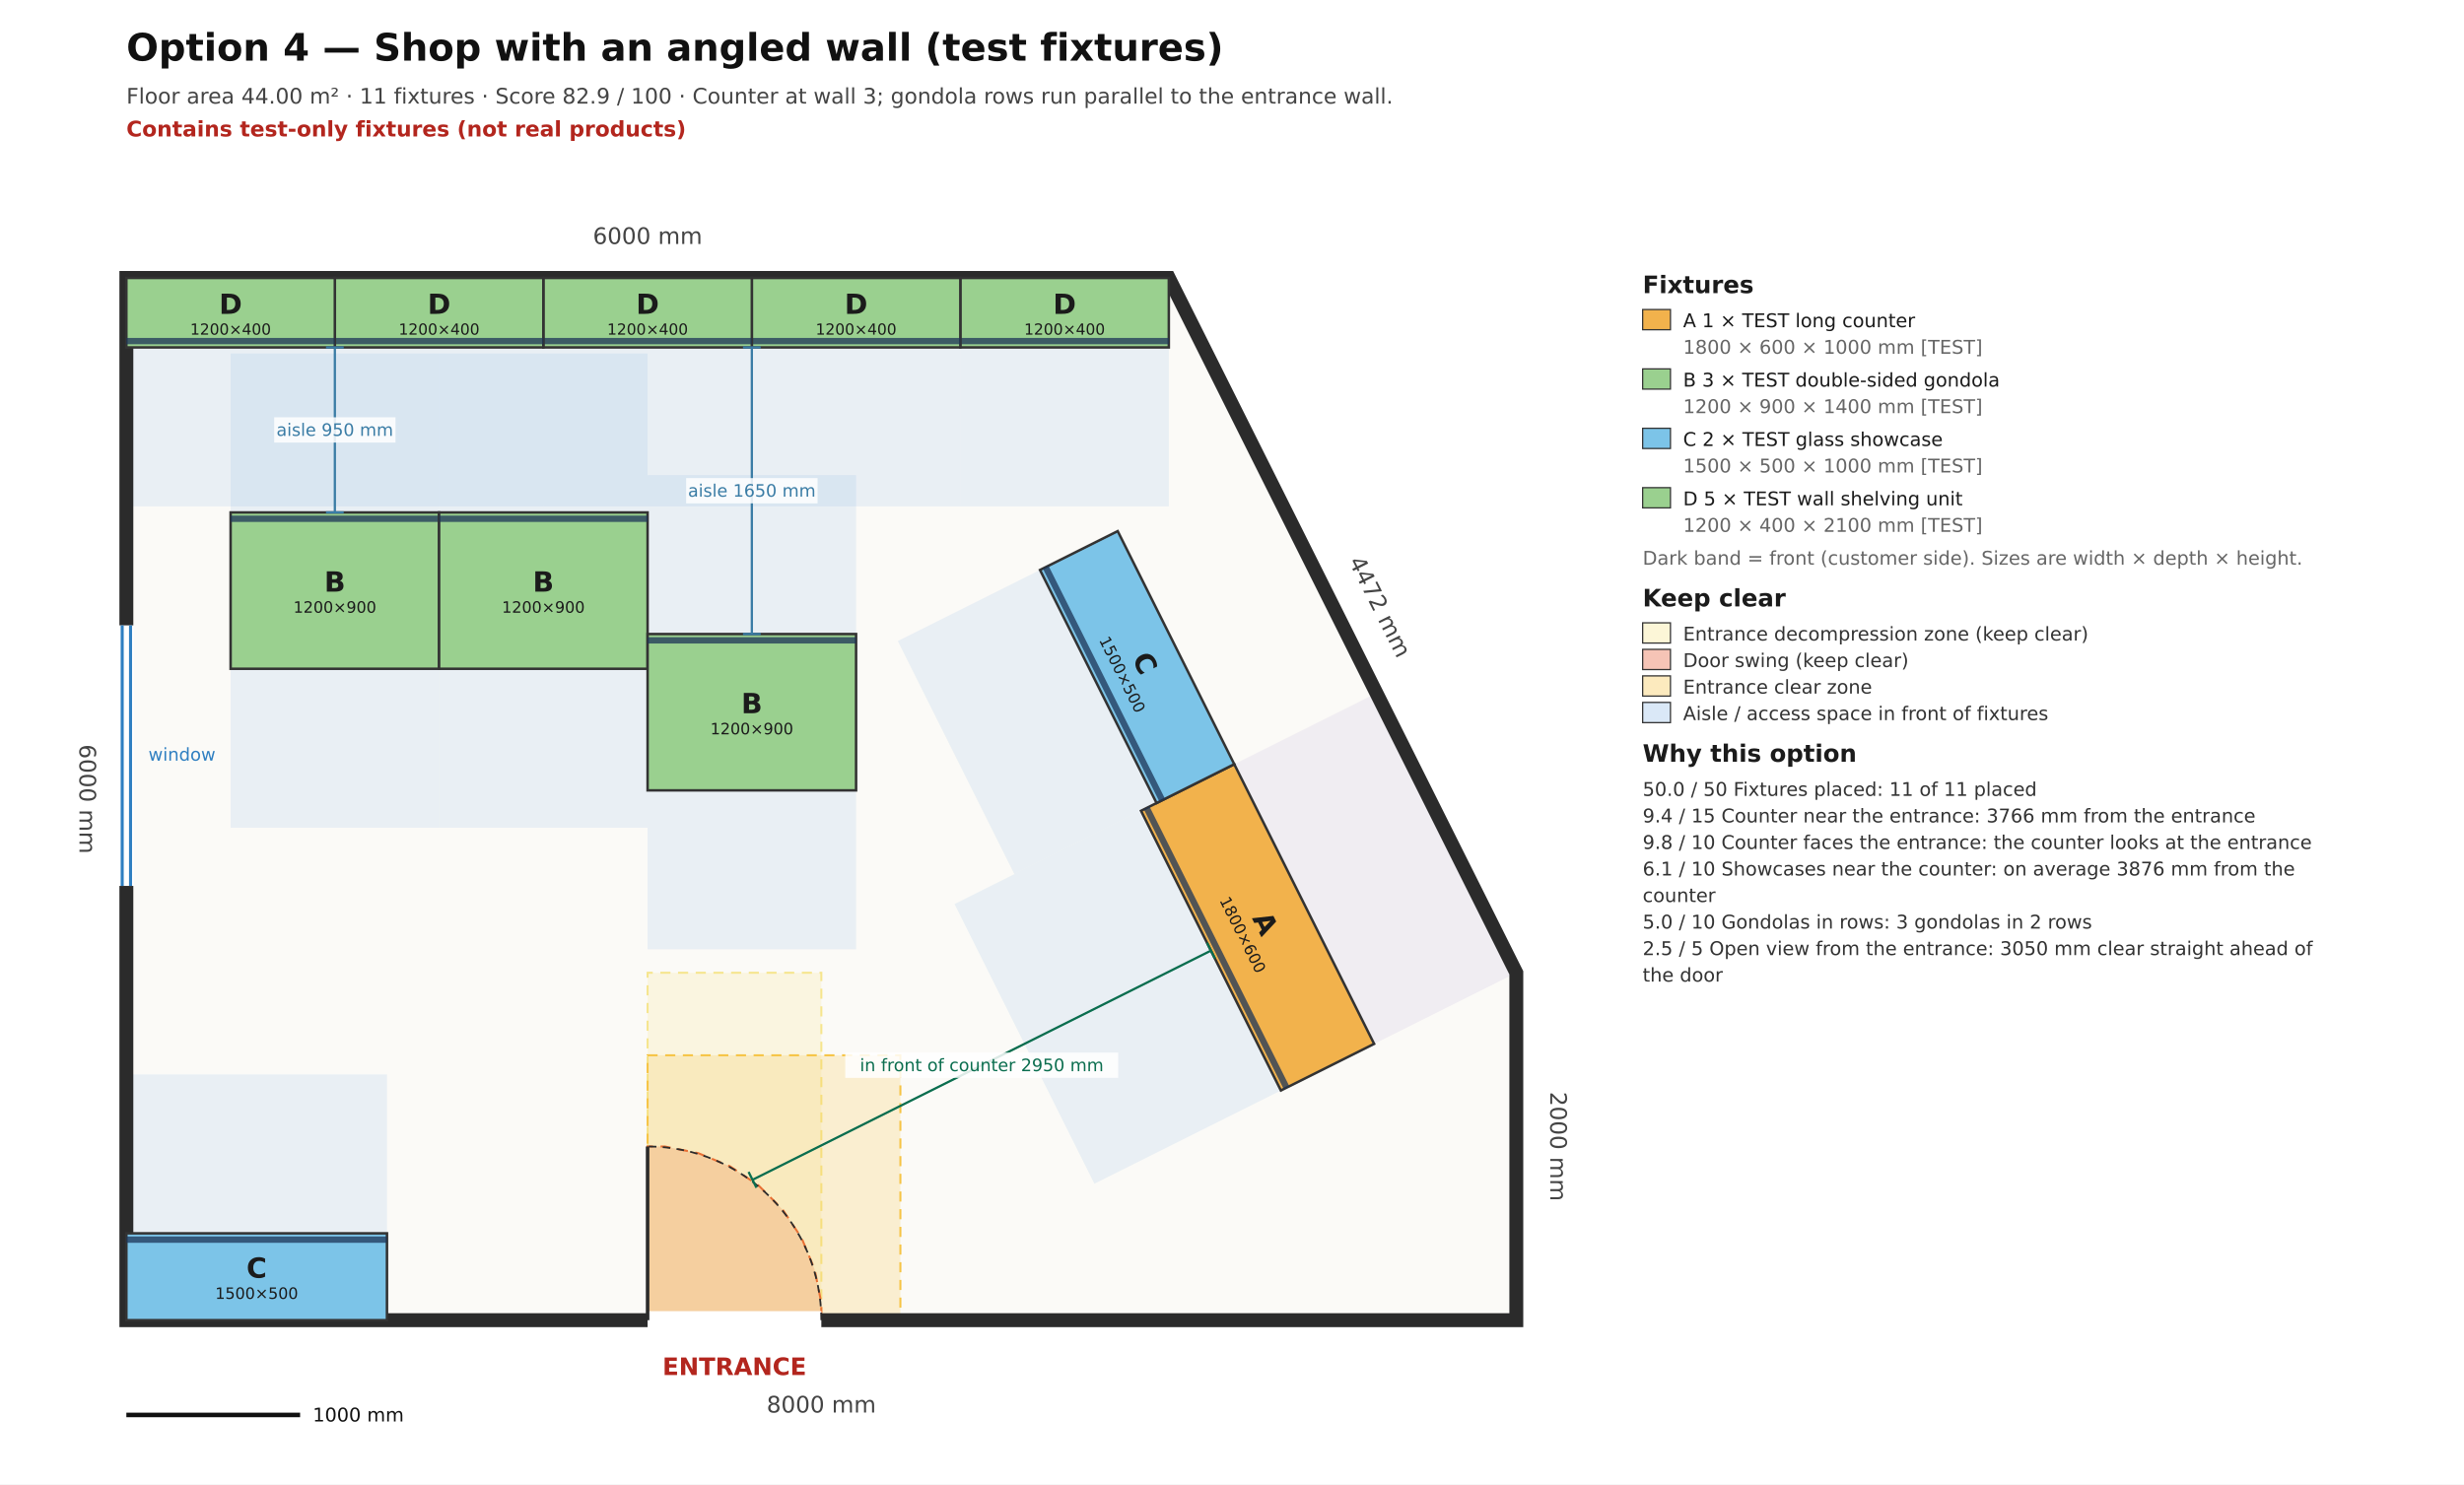
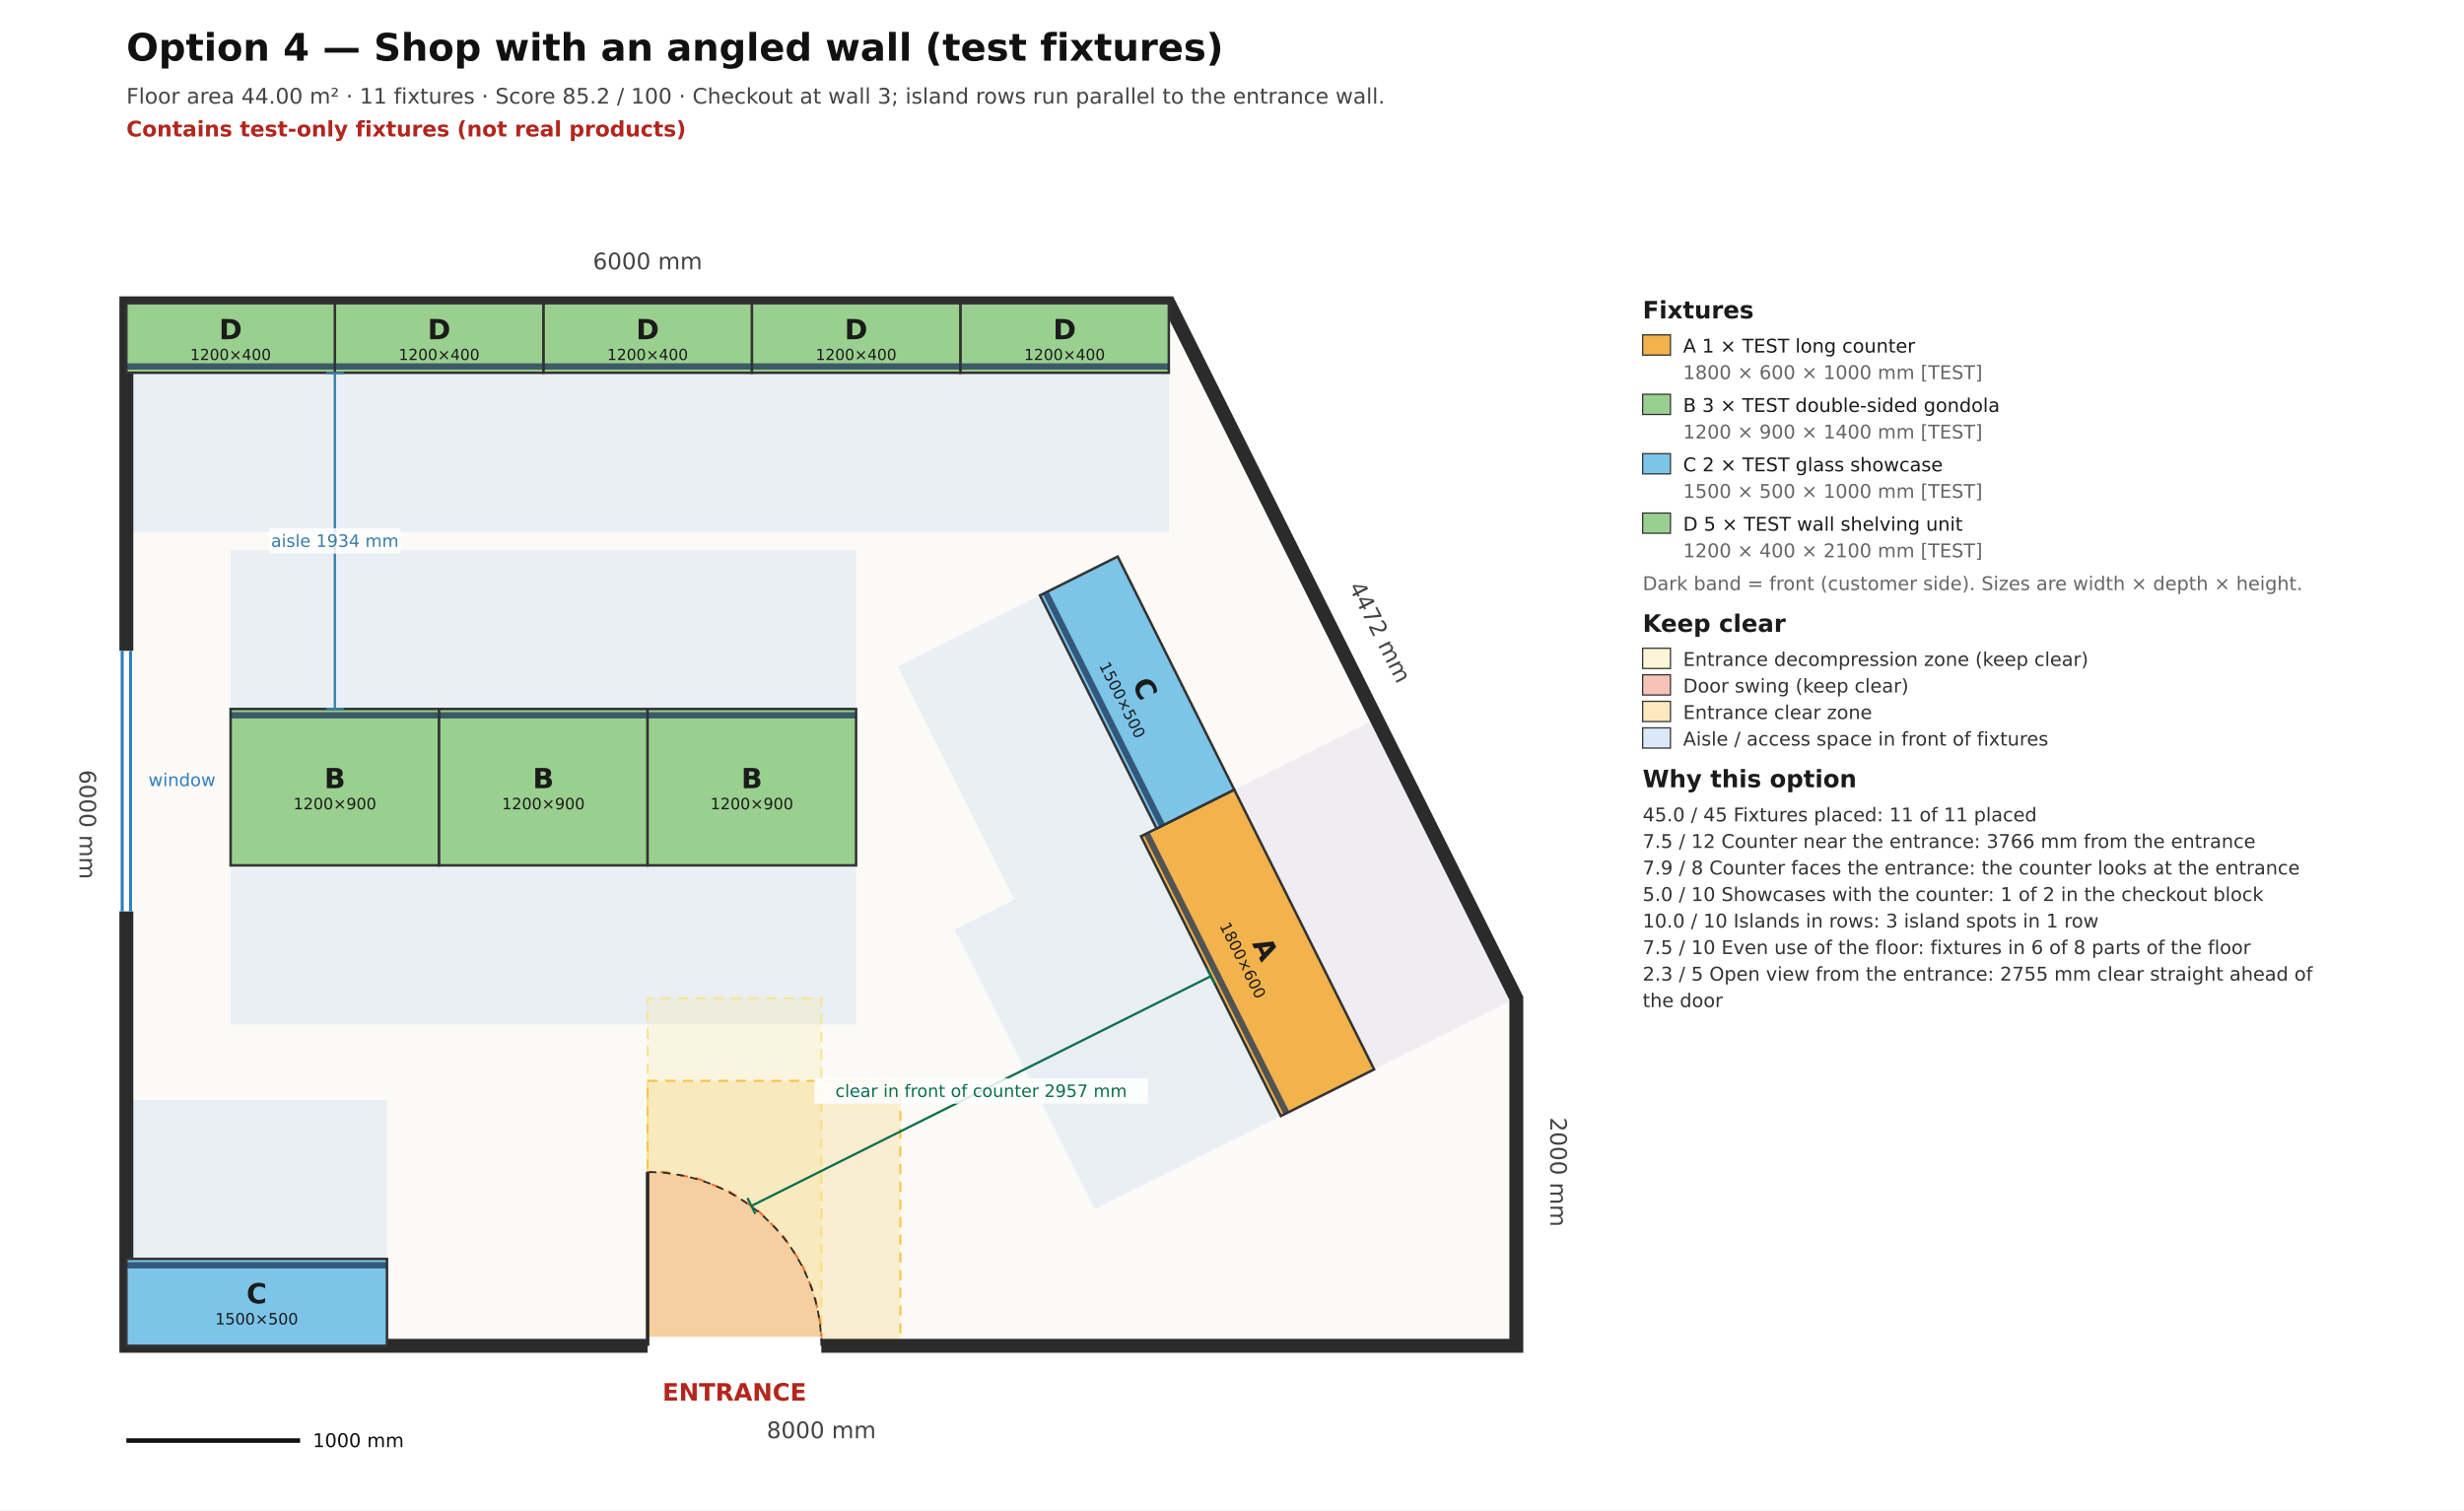
- <svg xmlns="http://www.w3.org/2000/svg" viewBox="0 0 14181.8 8545.5" width="14181.8mm" height="8545.5mm" font-family="DejaVu Sans, Arial, sans-serif">
-   <rect x="0" y="0" width="14181.8" height="8545.5" fill="#ffffff" />
+ <svg xmlns="http://www.w3.org/2000/svg" viewBox="0 0 14181.8 8690.9" width="14181.8mm" height="8690.9mm" font-family="DejaVu Sans, Arial, sans-serif">
+   <rect x="0" y="0" width="14181.8" height="8690.9" fill="#ffffff" />
  <text x="727.3" y="349.1" font-size="218.2" font-weight="bold" fill="#111111">Option 4 — Shop with an angled wall (test fixtures)</text>
-   <text x="727.3" y="596.4" font-size="123.6" fill="#444444">Floor area 44.00 m²  ·  11 fixtures  ·  Score 82.9 / 100  ·  Counter at wall 3; gondola rows run parallel to the entrance wall.</text>
+   <text x="727.3" y="596.4" font-size="123.6" fill="#444444">Floor area 44.00 m²  ·  11 fixtures  ·  Score 85.2 / 100  ·  Checkout at wall 3; island rows run parallel to the entrance wall.</text>
  <text x="727.3" y="785.5" font-size="123.6" font-weight="bold" fill="#b3261e">Contains test-only fixtures (not real products)</text>
-   <polygon data-role="room-outline" data-plan-points="0.000,0.000 8000.000,0.000 8000.000,2000.000 6000.000,6000.000 0.000,6000.000" points="727.273,7600.000 8727.273,7600.000 8727.273,5600.000 6727.273,1600.000 727.273,1600.000" fill="#fbfaf7" stroke="none" />
-   <polygon data-access-zone="f01" points="7372.2,6277.5 6567.2,4667.6 5493.9,5204.2 6298.9,6814.2" fill="#4a90d9" fill-opacity="0.10" stroke="none" />
-   <polygon data-access-zone="f01" points="8727.3,5600.0 7922.3,3990.0 7103.9,4399.2 7908.9,6009.2" fill="#8e7cc3" fill-opacity="0.10" stroke="none" />
-   <polygon data-access-zone="f02" points="6656.7,4622.8 5985.9,3281.2 5167.5,3690.4 5838.3,5032.0" fill="#4a90d9" fill-opacity="0.10" stroke="none" />
-   <polygon data-access-zone="f03" points="727.3,7100.0 2227.3,7100.0 2227.3,6185.0 727.3,6185.0" fill="#4a90d9" fill-opacity="0.10" stroke="none" />
-   <polygon data-access-zone="f04" points="6727.3,2000.0 5527.3,2000.0 5527.3,2915.0 6727.3,2915.0" fill="#4a90d9" fill-opacity="0.10" stroke="none" />
-   <polygon data-access-zone="f05" points="5527.3,2000.0 4327.3,2000.0 4327.3,2915.0 5527.3,2915.0" fill="#4a90d9" fill-opacity="0.10" stroke="none" />
-   <polygon data-access-zone="f06" points="4327.3,2000.0 3127.3,2000.0 3127.3,2915.0 4327.3,2915.0" fill="#4a90d9" fill-opacity="0.10" stroke="none" />
-   <polygon data-access-zone="f07" points="3127.3,2000.0 1927.3,2000.0 1927.3,2915.0 3127.3,2915.0" fill="#4a90d9" fill-opacity="0.10" stroke="none" />
-   <polygon data-access-zone="f08" points="1927.3,2000.0 727.3,2000.0 727.3,2915.0 1927.3,2915.0" fill="#4a90d9" fill-opacity="0.10" stroke="none" />
-   <polygon data-access-zone="f09" points="1327.3,2950.0 2527.3,2950.0 2527.3,2035.0 1327.3,2035.0" fill="#4a90d9" fill-opacity="0.10" stroke="none" />
-   <polygon data-access-zone="f09" points="1327.3,4765.0 2527.3,4765.0 2527.3,3850.0 1327.3,3850.0" fill="#4a90d9" fill-opacity="0.10" stroke="none" />
-   <polygon data-access-zone="f10" points="2527.3,2950.0 3727.3,2950.0 3727.3,2035.0 2527.3,2035.0" fill="#4a90d9" fill-opacity="0.10" stroke="none" />
-   <polygon data-access-zone="f10" points="2527.3,4765.0 3727.3,4765.0 3727.3,3850.0 2527.3,3850.0" fill="#4a90d9" fill-opacity="0.10" stroke="none" />
-   <polygon data-access-zone="f11" points="3727.3,3650.0 4927.3,3650.0 4927.3,2735.0 3727.3,2735.0" fill="#4a90d9" fill-opacity="0.10" stroke="none" />
-   <polygon data-access-zone="f11" points="3727.3,5465.0 4927.3,5465.0 4927.3,4550.0 3727.3,4550.0" fill="#4a90d9" fill-opacity="0.10" stroke="none" />
-   <polygon data-zone-id="entrance:decompression" points="3727.3,7600.0 4727.3,7600.0 4727.3,5600.0 3727.3,5600.0" fill="#f6e58d" fill-opacity="0.22" stroke="#f6e58d" stroke-width="11.6" stroke-dasharray="58.2 43.6" />
-   <polygon data-zone-id="entrance:door-swing" points="3727.3,7600.0 4727.3,7600.0 4727.3,7501.5 4688.8,7308.3 4613.5,7126.3 4504.0,6962.5 4364.7,6823.2 4201.0,6713.8 4019.0,6638.4 3825.8,6600.0 3727.3,6600.0" fill="#e4572e" fill-opacity="0.22" stroke="#e4572e" stroke-width="11.6" stroke-dasharray="58.2 43.6" />
-   <polygon data-zone-id="entrance:entrance-clear" points="3727.3,7600.0 5182.3,7600.0 5182.3,6075.0 3727.3,6075.0" fill="#f6c445" fill-opacity="0.22" stroke="#f6c445" stroke-width="11.6" stroke-dasharray="58.2 43.6" />
-   <polygon points="727.3,7600.0 8727.3,7600.0 8727.3,5600.0 6727.3,1600.0 727.3,1600.0" fill="none" stroke="#2b2b2b" stroke-width="80.0" stroke-linejoin="miter" />
-   <line data-door-id="entrance" x1="3727.3" y1="7600.0" x2="4727.3" y2="7600.0" stroke="#ffffff" stroke-width="104.0" />
-   <line x1="3727.3" y1="7600.0" x2="3727.3" y2="6600.0" stroke="#2b2b2b" stroke-width="20.4" />
-   <path d="M 4727.3 7600.0 A 1000.0 1000.0 0 0 0 3727.3 6600.0" fill="none" stroke="#2b2b2b" stroke-width="10.2" stroke-dasharray="43.6 36.4" />
-   <text x="4227.3" y="7876.4" font-size="138.2" font-weight="bold" fill="#b3261e" text-anchor="middle" dominant-baseline="middle">ENTRANCE</text>
-   <line x1="727.3" y1="3600.0" x2="727.3" y2="5100.0" stroke="#ffffff" stroke-width="88.0" />
-   <line data-window-id="window-1" x1="703.3" y1="3600.0" x2="703.3" y2="5100.0" stroke="#2f7fc1" stroke-width="17.5" />
-   <line data-window-id="window-1" x1="751.3" y1="3600.0" x2="751.3" y2="5100.0" stroke="#2f7fc1" stroke-width="17.5" />
-   <text x="1047.3" y="4350.0" font-size="101.8" fill="#2f7fc1" text-anchor="middle" dominant-baseline="middle">window</text>
-   <text data-wall-index="0" data-length-um="8000000" x="4727.3" y="8094.5" font-size="130.9" fill="#444444" text-anchor="middle" dominant-baseline="middle" transform="rotate(0.0 4727.3 8094.5)">8000 mm</text>
-   <text data-wall-index="1" data-length-um="2000000" x="8960.0" y="6600.0" font-size="130.9" fill="#444444" text-anchor="middle" dominant-baseline="middle" transform="rotate(90.0 8960.0 6600.0)">2000 mm</text>
-   <text data-wall-index="2" data-length-um="4472136" x="7935.4" y="3495.9" font-size="130.9" fill="#444444" text-anchor="middle" dominant-baseline="middle" transform="rotate(63.4 7935.4 3495.9)">4472 mm</text>
-   <text data-wall-index="3" data-length-um="6000000" x="3727.3" y="1367.3" font-size="130.9" fill="#444444" text-anchor="middle" dominant-baseline="middle" transform="rotate(0.0 3727.3 1367.3)">6000 mm</text>
-   <text data-wall-index="4" data-length-um="6000000" x="494.5" y="4600.0" font-size="130.9" fill="#444444" text-anchor="middle" dominant-baseline="middle" transform="rotate(90.0 494.5 4600.0)">6000 mm</text>
-   <polygon data-placement-id="f01" data-product-id="test-counter-long" data-width-um="1800000" data-depth-um="600000" data-plan-points="7181.599,1590.800 6376.615,3200.769 5839.959,2932.440 6644.943,1322.471" points="7908.872,6009.200 7103.888,4399.231 6567.232,4667.560 7372.216,6277.529" fill="#f2b24c" stroke="#333333" stroke-width="14.5" />
-   <line x1="7404.7" y1="6261.3" x2="6599.8" y2="4651.3" stroke="#1d3557" stroke-width="36.4" stroke-opacity="0.75" />
-   <text x="7238.1" y="5288.8" font-size="160.0" font-weight="bold" fill="#1b1b1b" text-anchor="middle" dominant-baseline="central" transform="rotate(63.4 7238.1 5338.4)">A</text>
-   <text x="7238.1" y="5434.4" font-size="90.2" fill="#1b1b1b" text-anchor="middle" dominant-baseline="central" transform="rotate(63.4 7238.1 5338.4)">1800×600</text>
-   <polygon data-placement-id="f02" data-product-id="test-showcase" data-width-um="1500000" data-depth-um="500000" data-plan-points="6376.615,3200.768 5705.795,4542.409 5258.581,4318.802 5929.401,2977.161" points="7103.888,4399.232 6433.068,3057.591 5985.854,3281.198 6656.674,4622.839" fill="#7cc4e8" stroke="#333333" stroke-width="14.5" />
-   <line x1="6689.2" y1="4606.6" x2="6018.4" y2="3264.9" stroke="#1d3557" stroke-width="36.4" stroke-opacity="0.75" />
-   <text x="6544.9" y="3790.6" font-size="160.0" font-weight="bold" fill="#1b1b1b" text-anchor="middle" dominant-baseline="central" transform="rotate(63.4 6544.9 3840.2)">C</text>
-   <text x="6544.9" y="3936.2" font-size="90.2" fill="#1b1b1b" text-anchor="middle" dominant-baseline="central" transform="rotate(63.4 6544.9 3840.2)">1500×500</text>
-   <polygon data-placement-id="f03" data-product-id="test-showcase" data-width-um="1500000" data-depth-um="500000" data-plan-points="0.000,0.000 1500.000,0.000 1500.000,500.000 0.000,500.000" points="727.273,7600.000 2227.273,7600.000 2227.273,7100.000 727.273,7100.000" fill="#7cc4e8" stroke="#333333" stroke-width="14.5" />
-   <line x1="727.3" y1="7136.4" x2="2227.3" y2="7136.4" stroke="#1d3557" stroke-width="36.4" stroke-opacity="0.75" />
-   <text x="1477.3" y="7300.4" font-size="160.0" font-weight="bold" fill="#1b1b1b" text-anchor="middle" dominant-baseline="central" transform="rotate(0.0 1477.3 7350.0)">C</text>
-   <text x="1477.3" y="7446.0" font-size="90.2" fill="#1b1b1b" text-anchor="middle" dominant-baseline="central" transform="rotate(0.0 1477.3 7350.0)">1500×500</text>
-   <polygon data-placement-id="f04" data-product-id="test-wall-shelf" data-width-um="1200000" data-depth-um="400000" data-plan-points="6000.000,6000.000 4800.000,6000.000 4800.000,5600.000 6000.000,5600.000" points="6727.273,1600.000 5527.273,1600.000 5527.273,2000.000 6727.273,2000.000" fill="#9ad08f" stroke="#333333" stroke-width="14.5" />
-   <line x1="6727.3" y1="1963.6" x2="5527.3" y2="1963.6" stroke="#1d3557" stroke-width="36.4" stroke-opacity="0.75" />
-   <text x="6127.3" y="1751.6" font-size="160.0" font-weight="bold" fill="#1b1b1b" text-anchor="middle" dominant-baseline="central" transform="rotate(0.0 6127.3 1800.0)">D</text>
-   <text x="6127.3" y="1896.0" font-size="88.0" fill="#1b1b1b" text-anchor="middle" dominant-baseline="central" transform="rotate(0.0 6127.3 1800.0)">1200×400</text>
-   <polygon data-placement-id="f05" data-product-id="test-wall-shelf" data-width-um="1200000" data-depth-um="400000" data-plan-points="4800.000,6000.000 3600.000,6000.000 3600.000,5600.000 4800.000,5600.000" points="5527.273,1600.000 4327.273,1600.000 4327.273,2000.000 5527.273,2000.000" fill="#9ad08f" stroke="#333333" stroke-width="14.5" />
-   <line x1="5527.3" y1="1963.6" x2="4327.3" y2="1963.6" stroke="#1d3557" stroke-width="36.4" stroke-opacity="0.75" />
-   <text x="4927.3" y="1751.6" font-size="160.0" font-weight="bold" fill="#1b1b1b" text-anchor="middle" dominant-baseline="central" transform="rotate(0.0 4927.3 1800.0)">D</text>
-   <text x="4927.3" y="1896.0" font-size="88.0" fill="#1b1b1b" text-anchor="middle" dominant-baseline="central" transform="rotate(0.0 4927.3 1800.0)">1200×400</text>
-   <polygon data-placement-id="f06" data-product-id="test-wall-shelf" data-width-um="1200000" data-depth-um="400000" data-plan-points="3600.000,6000.000 2400.000,6000.000 2400.000,5600.000 3600.000,5600.000" points="4327.273,1600.000 3127.273,1600.000 3127.273,2000.000 4327.273,2000.000" fill="#9ad08f" stroke="#333333" stroke-width="14.5" />
-   <line x1="4327.3" y1="1963.6" x2="3127.3" y2="1963.6" stroke="#1d3557" stroke-width="36.4" stroke-opacity="0.75" />
-   <text x="3727.3" y="1751.6" font-size="160.0" font-weight="bold" fill="#1b1b1b" text-anchor="middle" dominant-baseline="central" transform="rotate(0.0 3727.3 1800.0)">D</text>
-   <text x="3727.3" y="1896.0" font-size="88.0" fill="#1b1b1b" text-anchor="middle" dominant-baseline="central" transform="rotate(0.0 3727.3 1800.0)">1200×400</text>
-   <polygon data-placement-id="f07" data-product-id="test-wall-shelf" data-width-um="1200000" data-depth-um="400000" data-plan-points="2400.000,6000.000 1200.000,6000.000 1200.000,5600.000 2400.000,5600.000" points="3127.273,1600.000 1927.273,1600.000 1927.273,2000.000 3127.273,2000.000" fill="#9ad08f" stroke="#333333" stroke-width="14.5" />
-   <line x1="3127.3" y1="1963.6" x2="1927.3" y2="1963.6" stroke="#1d3557" stroke-width="36.4" stroke-opacity="0.75" />
-   <text x="2527.3" y="1751.6" font-size="160.0" font-weight="bold" fill="#1b1b1b" text-anchor="middle" dominant-baseline="central" transform="rotate(0.0 2527.3 1800.0)">D</text>
-   <text x="2527.3" y="1896.0" font-size="88.0" fill="#1b1b1b" text-anchor="middle" dominant-baseline="central" transform="rotate(0.0 2527.3 1800.0)">1200×400</text>
-   <polygon data-placement-id="f08" data-product-id="test-wall-shelf" data-width-um="1200000" data-depth-um="400000" data-plan-points="1200.000,6000.000 0.000,6000.000 0.000,5600.000 1200.000,5600.000" points="1927.273,1600.000 727.273,1600.000 727.273,2000.000 1927.273,2000.000" fill="#9ad08f" stroke="#333333" stroke-width="14.5" />
-   <line x1="1927.3" y1="1963.6" x2="727.3" y2="1963.6" stroke="#1d3557" stroke-width="36.4" stroke-opacity="0.75" />
-   <text x="1327.3" y="1751.6" font-size="160.0" font-weight="bold" fill="#1b1b1b" text-anchor="middle" dominant-baseline="central" transform="rotate(0.0 1327.3 1800.0)">D</text>
-   <text x="1327.3" y="1896.0" font-size="88.0" fill="#1b1b1b" text-anchor="middle" dominant-baseline="central" transform="rotate(0.0 1327.3 1800.0)">1200×400</text>
-   <polygon data-placement-id="f09" data-product-id="test-gondola-double" data-width-um="1200000" data-depth-um="900000" data-plan-points="600.000,3750.000 1800.000,3750.000 1800.000,4650.000 600.000,4650.000" points="1327.273,3850.000 2527.273,3850.000 2527.273,2950.000 1327.273,2950.000" fill="#9ad08f" stroke="#333333" stroke-width="14.5" />
-   <line x1="1327.3" y1="2986.4" x2="2527.3" y2="2986.4" stroke="#1d3557" stroke-width="36.4" stroke-opacity="0.75" />
-   <text x="1927.3" y="3350.4" font-size="160.0" font-weight="bold" fill="#1b1b1b" text-anchor="middle" dominant-baseline="central" transform="rotate(0.0 1927.3 3400.0)">B</text>
-   <text x="1927.3" y="3496.0" font-size="90.2" fill="#1b1b1b" text-anchor="middle" dominant-baseline="central" transform="rotate(0.0 1927.3 3400.0)">1200×900</text>
-   <polygon data-placement-id="f10" data-product-id="test-gondola-double" data-width-um="1200000" data-depth-um="900000" data-plan-points="1800.000,3750.000 3000.000,3750.000 3000.000,4650.000 1800.000,4650.000" points="2527.273,3850.000 3727.273,3850.000 3727.273,2950.000 2527.273,2950.000" fill="#9ad08f" stroke="#333333" stroke-width="14.5" />
-   <line x1="2527.3" y1="2986.4" x2="3727.3" y2="2986.4" stroke="#1d3557" stroke-width="36.4" stroke-opacity="0.75" />
-   <text x="3127.3" y="3350.4" font-size="160.0" font-weight="bold" fill="#1b1b1b" text-anchor="middle" dominant-baseline="central" transform="rotate(0.0 3127.3 3400.0)">B</text>
-   <text x="3127.3" y="3496.0" font-size="90.2" fill="#1b1b1b" text-anchor="middle" dominant-baseline="central" transform="rotate(0.0 3127.3 3400.0)">1200×900</text>
-   <polygon data-placement-id="f11" data-product-id="test-gondola-double" data-width-um="1200000" data-depth-um="900000" data-plan-points="3000.000,3050.000 4200.000,3050.000 4200.000,3950.000 3000.000,3950.000" points="3727.273,4550.000 4927.273,4550.000 4927.273,3650.000 3727.273,3650.000" fill="#9ad08f" stroke="#333333" stroke-width="14.5" />
-   <line x1="3727.3" y1="3686.4" x2="4927.3" y2="3686.4" stroke="#1d3557" stroke-width="36.4" stroke-opacity="0.75" />
-   <text x="4327.3" y="4050.4" font-size="160.0" font-weight="bold" fill="#1b1b1b" text-anchor="middle" dominant-baseline="central" transform="rotate(0.0 4327.3 4100.0)">B</text>
-   <text x="4327.3" y="4196.0" font-size="90.2" fill="#1b1b1b" text-anchor="middle" dominant-baseline="central" transform="rotate(0.0 4327.3 4100.0)">1200×900</text>
-   <line data-aisle="main" data-width-um="2950000" x1="6969.7" y1="5472.5" x2="4331.2" y2="6791.8" stroke="#0b6e4f" stroke-width="13.1" />
-   <line x1="6992.5" y1="5518.1" x2="6947.0" y2="5427.0" stroke="#0b6e4f" stroke-width="13.1" />
-   <line x1="4353.9" y1="6837.4" x2="4308.4" y2="6746.3" stroke="#0b6e4f" stroke-width="13.1" />
-   <rect x="4865.0" y="6059.5" width="1570.9" height="145.5" fill="#ffffff" fill-opacity="0.85" />
-   <text x="5650.4" y="6132.2" font-size="98.9" fill="#0b6e4f" text-anchor="middle" dominant-baseline="central">in front of counter 2950 mm</text>
-   <line data-aisle="secondary" data-width-um="950000" x1="1927.3" y1="2950.0" x2="1927.3" y2="2000.0" stroke="#3a7ca5" stroke-width="13.1" />
-   <line x1="1876.4" y1="2950.0" x2="1978.2" y2="2950.0" stroke="#3a7ca5" stroke-width="13.1" />
-   <line x1="1876.4" y1="2000.0" x2="1978.2" y2="2000.0" stroke="#3a7ca5" stroke-width="13.1" />
-   <rect x="1578.2" y="2402.3" width="698.2" height="145.5" fill="#ffffff" fill-opacity="0.85" />
-   <text x="1927.3" y="2475.0" font-size="98.9" fill="#3a7ca5" text-anchor="middle" dominant-baseline="central">aisle 950 mm</text>
-   <line data-aisle="secondary" data-width-um="1650000" x1="4327.3" y1="3650.0" x2="4327.3" y2="2000.0" stroke="#3a7ca5" stroke-width="13.1" />
-   <line x1="4276.4" y1="3650.0" x2="4378.2" y2="3650.0" stroke="#3a7ca5" stroke-width="13.1" />
-   <line x1="4276.4" y1="2000.0" x2="4378.2" y2="2000.0" stroke="#3a7ca5" stroke-width="13.1" />
-   <rect x="3949.1" y="2752.3" width="756.4" height="145.5" fill="#ffffff" fill-opacity="0.85" />
-   <text x="4327.3" y="2825.0" font-size="98.9" fill="#3a7ca5" text-anchor="middle" dominant-baseline="central">aisle 1650 mm</text>
-   <line x1="727.3" y1="8145.5" x2="1727.3" y2="8145.5" stroke="#111111" stroke-width="26.2" />
-   <text x="1800.0" y="8145.5" font-size="109.1" fill="#111111" dominant-baseline="central">1000 mm</text>
-   <text x="9454.5" y="1687.3" font-size="138.2" font-weight="bold" fill="#1b1b1b">Fixtures</text>
-   <rect x="9454.5" y="1781.8" width="160.0" height="116.4" fill="#f2b24c" fill-opacity="1" stroke="#333333" stroke-width="7.3" />
-   <text x="9687.3" y="1883.6" font-size="109.1" fill="#1b1b1b">A 1 × TEST long counter</text>
-   <text x="9687.3" y="2036.4" font-size="109.1" fill="#666666">1800 × 600 × 1000 mm [TEST]</text>
-   <rect x="9454.5" y="2123.6" width="160.0" height="116.4" fill="#9ad08f" fill-opacity="1" stroke="#333333" stroke-width="7.3" />
-   <text x="9687.3" y="2225.5" font-size="109.1" fill="#1b1b1b">B 3 × TEST double-sided gondola</text>
-   <text x="9687.3" y="2378.2" font-size="109.1" fill="#666666">1200 × 900 × 1400 mm [TEST]</text>
-   <rect x="9454.5" y="2465.5" width="160.0" height="116.4" fill="#7cc4e8" fill-opacity="1" stroke="#333333" stroke-width="7.3" />
-   <text x="9687.3" y="2567.3" font-size="109.1" fill="#1b1b1b">C 2 × TEST glass showcase</text>
-   <text x="9687.3" y="2720.0" font-size="109.1" fill="#666666">1500 × 500 × 1000 mm [TEST]</text>
-   <rect x="9454.5" y="2807.3" width="160.0" height="116.4" fill="#9ad08f" fill-opacity="1" stroke="#333333" stroke-width="7.3" />
-   <text x="9687.3" y="2909.1" font-size="109.1" fill="#1b1b1b">D 5 × TEST wall shelving unit</text>
-   <text x="9687.3" y="3061.8" font-size="109.1" fill="#666666">1200 × 400 × 2100 mm [TEST]</text>
-   <text x="9454.5" y="3250.9" font-size="109.1" fill="#666666">Dark band = front (customer side). Sizes are width × depth × height.</text>
-   <text x="9454.5" y="3490.9" font-size="138.2" font-weight="bold" fill="#1b1b1b">Keep clear</text>
-   <rect x="9454.5" y="3585.5" width="160.0" height="116.4" fill="#f6e58d" fill-opacity="0.35" stroke="#333333" stroke-width="7.3" />
-   <text x="9687.3" y="3687.3" font-size="109.1" fill="#333333">Entrance decompression zone (keep clear)</text>
-   <rect x="9454.5" y="3738.2" width="160.0" height="116.4" fill="#e4572e" fill-opacity="0.35" stroke="#333333" stroke-width="7.3" />
-   <text x="9687.3" y="3840.0" font-size="109.1" fill="#333333">Door swing (keep clear)</text>
-   <rect x="9454.5" y="3890.9" width="160.0" height="116.4" fill="#f6c445" fill-opacity="0.35" stroke="#333333" stroke-width="7.3" />
-   <text x="9687.3" y="3992.7" font-size="109.1" fill="#333333">Entrance clear zone</text>
-   <rect x="9454.5" y="4043.6" width="160.0" height="116.4" fill="#4a90d9" fill-opacity="0.2" stroke="#333333" stroke-width="7.3" />
-   <text x="9687.3" y="4145.5" font-size="109.1" fill="#333333">Aisle / access space in front of fixtures</text>
-   <text x="9454.5" y="4385.5" font-size="138.2" font-weight="bold" fill="#1b1b1b">Why this option</text>
-   <text x="9454.5" y="4581.8" font-size="109.1" fill="#333333">50.0 / 50 Fixtures placed: 11 of 11 placed</text>
-   <text x="9454.5" y="4734.5" font-size="109.1" fill="#333333">9.4 / 15 Counter near the entrance: 3766 mm from the entrance</text>
-   <text x="9454.5" y="4887.3" font-size="109.1" fill="#333333">9.8 / 10 Counter faces the entrance: the counter looks at the entrance</text>
-   <text x="9454.5" y="5040.0" font-size="109.1" fill="#333333">6.1 / 10 Showcases near the counter: on average 3876 mm from the</text>
-   <text x="9454.5" y="5192.7" font-size="109.1" fill="#333333">counter</text>
-   <text x="9454.5" y="5345.5" font-size="109.1" fill="#333333">5.0 / 10 Gondolas in rows: 3 gondolas in 2 rows</text>
-   <text x="9454.5" y="5498.2" font-size="109.1" fill="#333333">2.5 / 5 Open view from the entrance: 3050 mm clear straight ahead of</text>
-   <text x="9454.5" y="5650.9" font-size="109.1" fill="#333333">the door</text>
+   <polygon data-role="room-outline" data-plan-points="0.000,0.000 8000.000,0.000 8000.000,2000.000 6000.000,6000.000 0.000,6000.000" points="727.273,7745.455 8727.273,7745.455 8727.273,5745.455 6727.273,1745.455 727.273,1745.455" fill="#fbfaf7" stroke="none" />
+   <polygon data-access-zone="f01" points="7372.2,6423.0 6567.2,4813.0 5493.9,5349.7 6298.9,6959.6" fill="#4a90d9" fill-opacity="0.10" stroke="none" />
+   <polygon data-access-zone="f01" points="8727.3,5745.5 7922.3,4135.5 7103.9,4544.7 7908.9,6154.7" fill="#8e7cc3" fill-opacity="0.10" stroke="none" />
+   <polygon data-access-zone="f02" points="6656.7,4768.3 5985.9,3426.7 5167.5,3835.9 5838.3,5177.5" fill="#4a90d9" fill-opacity="0.10" stroke="none" />
+   <polygon data-access-zone="f03" points="727.3,7245.5 2227.3,7245.5 2227.3,6330.5 727.3,6330.5" fill="#4a90d9" fill-opacity="0.10" stroke="none" />
+   <polygon data-access-zone="f04" points="6727.3,2145.5 5527.3,2145.5 5527.3,3060.5 6727.3,3060.5" fill="#4a90d9" fill-opacity="0.10" stroke="none" />
+   <polygon data-access-zone="f05" points="5527.3,2145.5 4327.3,2145.5 4327.3,3060.5 5527.3,3060.5" fill="#4a90d9" fill-opacity="0.10" stroke="none" />
+   <polygon data-access-zone="f06" points="4327.3,2145.5 3127.3,2145.5 3127.3,3060.5 4327.3,3060.5" fill="#4a90d9" fill-opacity="0.10" stroke="none" />
+   <polygon data-access-zone="f07" points="3127.3,2145.5 1927.3,2145.5 1927.3,3060.5 3127.3,3060.5" fill="#4a90d9" fill-opacity="0.10" stroke="none" />
+   <polygon data-access-zone="f08" points="1927.3,2145.5 727.3,2145.5 727.3,3060.5 1927.3,3060.5" fill="#4a90d9" fill-opacity="0.10" stroke="none" />
+   <polygon data-access-zone="f09" points="1327.3,4080.5 2527.3,4080.5 2527.3,3165.5 1327.3,3165.5" fill="#4a90d9" fill-opacity="0.10" stroke="none" />
+   <polygon data-access-zone="f09" points="1327.3,5895.5 2527.3,5895.5 2527.3,4980.5 1327.3,4980.5" fill="#4a90d9" fill-opacity="0.10" stroke="none" />
+   <polygon data-access-zone="f10" points="2527.3,4080.5 3727.3,4080.5 3727.3,3165.5 2527.3,3165.5" fill="#4a90d9" fill-opacity="0.10" stroke="none" />
+   <polygon data-access-zone="f10" points="2527.3,5895.5 3727.3,5895.5 3727.3,4980.5 2527.3,4980.5" fill="#4a90d9" fill-opacity="0.10" stroke="none" />
+   <polygon data-access-zone="f11" points="3727.3,4080.5 4927.3,4080.5 4927.3,3165.5 3727.3,3165.5" fill="#4a90d9" fill-opacity="0.10" stroke="none" />
+   <polygon data-access-zone="f11" points="3727.3,5895.5 4927.3,5895.5 4927.3,4980.5 3727.3,4980.5" fill="#4a90d9" fill-opacity="0.10" stroke="none" />
+   <polygon data-zone-id="entrance:decompression" points="3727.3,7745.5 4727.3,7745.5 4727.3,5745.5 3727.3,5745.5" fill="#f6e58d" fill-opacity="0.22" stroke="#f6e58d" stroke-width="11.6" stroke-dasharray="58.2 43.6" />
+   <polygon data-zone-id="entrance:door-swing" points="3727.3,7745.5 4727.3,7745.5 4727.3,7647.0 4688.8,7453.8 4613.5,7271.8 4504.0,7108.0 4364.7,6968.7 4201.0,6859.3 4019.0,6783.9 3825.8,6745.5 3727.3,6745.5" fill="#e4572e" fill-opacity="0.22" stroke="#e4572e" stroke-width="11.6" stroke-dasharray="58.2 43.6" />
+   <polygon data-zone-id="entrance:entrance-clear" points="3727.3,7745.5 5182.3,7745.5 5182.3,6220.5 3727.3,6220.5" fill="#f6c445" fill-opacity="0.22" stroke="#f6c445" stroke-width="11.6" stroke-dasharray="58.2 43.6" />
+   <polygon points="727.3,7745.5 8727.3,7745.5 8727.3,5745.5 6727.3,1745.5 727.3,1745.5" fill="none" stroke="#2b2b2b" stroke-width="80.0" stroke-linejoin="miter" />
+   <line data-door-id="entrance" x1="3727.3" y1="7745.5" x2="4727.3" y2="7745.5" stroke="#ffffff" stroke-width="104.0" />
+   <line x1="3727.3" y1="7745.5" x2="3727.3" y2="6745.5" stroke="#2b2b2b" stroke-width="20.4" />
+   <path d="M 4727.3 7745.5 A 1000.0 1000.0 0 0 0 3727.3 6745.5" fill="none" stroke="#2b2b2b" stroke-width="10.2" stroke-dasharray="43.6 36.4" />
+   <text x="4227.3" y="8021.8" font-size="138.2" font-weight="bold" fill="#b3261e" text-anchor="middle" dominant-baseline="middle">ENTRANCE</text>
+   <line x1="727.3" y1="3745.5" x2="727.3" y2="5245.5" stroke="#ffffff" stroke-width="88.0" />
+   <line data-window-id="window-1" x1="703.3" y1="3745.5" x2="703.3" y2="5245.5" stroke="#2f7fc1" stroke-width="17.5" />
+   <line data-window-id="window-1" x1="751.3" y1="3745.5" x2="751.3" y2="5245.5" stroke="#2f7fc1" stroke-width="17.5" />
+   <text x="1047.3" y="4495.5" font-size="101.8" fill="#2f7fc1" text-anchor="middle" dominant-baseline="middle">window</text>
+   <text data-wall-index="0" data-length-um="8000000" x="4727.3" y="8240.0" font-size="130.9" fill="#444444" text-anchor="middle" dominant-baseline="middle" transform="rotate(0.0 4727.3 8240.0)">8000 mm</text>
+   <text data-wall-index="1" data-length-um="2000000" x="8960.0" y="6745.5" font-size="130.9" fill="#444444" text-anchor="middle" dominant-baseline="middle" transform="rotate(90.0 8960.0 6745.5)">2000 mm</text>
+   <text data-wall-index="2" data-length-um="4472136" x="7935.4" y="3641.4" font-size="130.9" fill="#444444" text-anchor="middle" dominant-baseline="middle" transform="rotate(63.4 7935.4 3641.4)">4472 mm</text>
+   <text data-wall-index="3" data-length-um="6000000" x="3727.3" y="1512.7" font-size="130.9" fill="#444444" text-anchor="middle" dominant-baseline="middle" transform="rotate(0.0 3727.3 1512.7)">6000 mm</text>
+   <text data-wall-index="4" data-length-um="6000000" x="494.5" y="4745.5" font-size="130.9" fill="#444444" text-anchor="middle" dominant-baseline="middle" transform="rotate(90.0 494.5 4745.5)">6000 mm</text>
+   <polygon data-placement-id="f01" data-product-id="test-counter-long" data-width-um="1800000" data-depth-um="600000" data-plan-points="7181.599,1590.800 6376.615,3200.769 5839.959,2932.440 6644.943,1322.471" points="7908.872,6154.655 7103.888,4544.686 6567.232,4813.015 7372.216,6422.984" fill="#f2b24c" stroke="#333333" stroke-width="14.5" />
+   <line x1="7404.7" y1="6406.7" x2="6599.8" y2="4796.8" stroke="#1d3557" stroke-width="36.4" stroke-opacity="0.75" />
+   <text data-label-for="f01" x="7238.1" y="5434.2" font-size="160.0" font-weight="bold" fill="#1b1b1b" text-anchor="middle" dominant-baseline="central" transform="rotate(63.4 7238.1 5483.8)">A</text>
+   <text x="7238.1" y="5579.8" font-size="90.2" fill="#1b1b1b" text-anchor="middle" dominant-baseline="central" transform="rotate(63.4 7238.1 5483.8)">1800×600</text>
+   <polygon data-placement-id="f02" data-product-id="test-showcase" data-width-um="1500000" data-depth-um="500000" data-plan-points="6376.615,3200.768 5705.795,4542.409 5258.581,4318.802 5929.401,2977.161" points="7103.888,4544.687 6433.068,3203.046 5985.854,3426.653 6656.674,4768.294" fill="#7cc4e8" stroke="#333333" stroke-width="14.5" />
+   <line x1="6689.2" y1="4752.0" x2="6018.4" y2="3410.4" stroke="#1d3557" stroke-width="36.4" stroke-opacity="0.75" />
+   <text data-label-for="f02" x="6544.9" y="3936.1" font-size="160.0" font-weight="bold" fill="#1b1b1b" text-anchor="middle" dominant-baseline="central" transform="rotate(63.4 6544.9 3985.7)">C</text>
+   <text x="6544.9" y="4081.7" font-size="90.2" fill="#1b1b1b" text-anchor="middle" dominant-baseline="central" transform="rotate(63.4 6544.9 3985.7)">1500×500</text>
+   <polygon data-placement-id="f03" data-product-id="test-showcase" data-width-um="1500000" data-depth-um="500000" data-plan-points="0.000,0.000 1500.000,0.000 1500.000,500.000 0.000,500.000" points="727.273,7745.455 2227.273,7745.455 2227.273,7245.455 727.273,7245.455" fill="#7cc4e8" stroke="#333333" stroke-width="14.5" />
+   <line x1="727.3" y1="7281.8" x2="2227.3" y2="7281.8" stroke="#1d3557" stroke-width="36.4" stroke-opacity="0.75" />
+   <text data-label-for="f03" x="1477.3" y="7445.9" font-size="160.0" font-weight="bold" fill="#1b1b1b" text-anchor="middle" dominant-baseline="central" transform="rotate(0.0 1477.3 7495.5)">C</text>
+   <text x="1477.3" y="7591.5" font-size="90.2" fill="#1b1b1b" text-anchor="middle" dominant-baseline="central" transform="rotate(0.0 1477.3 7495.5)">1500×500</text>
+   <polygon data-placement-id="f04" data-product-id="test-wall-shelf" data-width-um="1200000" data-depth-um="400000" data-plan-points="6000.000,6000.000 4800.000,6000.000 4800.000,5600.000 6000.000,5600.000" points="6727.273,1745.455 5527.273,1745.455 5527.273,2145.455 6727.273,2145.455" fill="#9ad08f" stroke="#333333" stroke-width="14.5" />
+   <line x1="6727.3" y1="2109.1" x2="5527.3" y2="2109.1" stroke="#1d3557" stroke-width="36.4" stroke-opacity="0.75" />
+   <text data-label-for="f04" x="6127.3" y="1897.1" font-size="160.0" font-weight="bold" fill="#1b1b1b" text-anchor="middle" dominant-baseline="central" transform="rotate(0.0 6127.3 1945.5)">D</text>
+   <text x="6127.3" y="2041.5" font-size="88.0" fill="#1b1b1b" text-anchor="middle" dominant-baseline="central" transform="rotate(0.0 6127.3 1945.5)">1200×400</text>
+   <polygon data-placement-id="f05" data-product-id="test-wall-shelf" data-width-um="1200000" data-depth-um="400000" data-plan-points="4800.000,6000.000 3600.000,6000.000 3600.000,5600.000 4800.000,5600.000" points="5527.273,1745.455 4327.273,1745.455 4327.273,2145.455 5527.273,2145.455" fill="#9ad08f" stroke="#333333" stroke-width="14.5" />
+   <line x1="5527.3" y1="2109.1" x2="4327.3" y2="2109.1" stroke="#1d3557" stroke-width="36.4" stroke-opacity="0.75" />
+   <text data-label-for="f05" x="4927.3" y="1897.1" font-size="160.0" font-weight="bold" fill="#1b1b1b" text-anchor="middle" dominant-baseline="central" transform="rotate(0.0 4927.3 1945.5)">D</text>
+   <text x="4927.3" y="2041.5" font-size="88.0" fill="#1b1b1b" text-anchor="middle" dominant-baseline="central" transform="rotate(0.0 4927.3 1945.5)">1200×400</text>
+   <polygon data-placement-id="f06" data-product-id="test-wall-shelf" data-width-um="1200000" data-depth-um="400000" data-plan-points="3600.000,6000.000 2400.000,6000.000 2400.000,5600.000 3600.000,5600.000" points="4327.273,1745.455 3127.273,1745.455 3127.273,2145.455 4327.273,2145.455" fill="#9ad08f" stroke="#333333" stroke-width="14.5" />
+   <line x1="4327.3" y1="2109.1" x2="3127.3" y2="2109.1" stroke="#1d3557" stroke-width="36.4" stroke-opacity="0.75" />
+   <text data-label-for="f06" x="3727.3" y="1897.1" font-size="160.0" font-weight="bold" fill="#1b1b1b" text-anchor="middle" dominant-baseline="central" transform="rotate(0.0 3727.3 1945.5)">D</text>
+   <text x="3727.3" y="2041.5" font-size="88.0" fill="#1b1b1b" text-anchor="middle" dominant-baseline="central" transform="rotate(0.0 3727.3 1945.5)">1200×400</text>
+   <polygon data-placement-id="f07" data-product-id="test-wall-shelf" data-width-um="1200000" data-depth-um="400000" data-plan-points="2400.000,6000.000 1200.000,6000.000 1200.000,5600.000 2400.000,5600.000" points="3127.273,1745.455 1927.273,1745.455 1927.273,2145.455 3127.273,2145.455" fill="#9ad08f" stroke="#333333" stroke-width="14.5" />
+   <line x1="3127.3" y1="2109.1" x2="1927.3" y2="2109.1" stroke="#1d3557" stroke-width="36.4" stroke-opacity="0.75" />
+   <text data-label-for="f07" x="2527.3" y="1897.1" font-size="160.0" font-weight="bold" fill="#1b1b1b" text-anchor="middle" dominant-baseline="central" transform="rotate(0.0 2527.3 1945.5)">D</text>
+   <text x="2527.3" y="2041.5" font-size="88.0" fill="#1b1b1b" text-anchor="middle" dominant-baseline="central" transform="rotate(0.0 2527.3 1945.5)">1200×400</text>
+   <polygon data-placement-id="f08" data-product-id="test-wall-shelf" data-width-um="1200000" data-depth-um="400000" data-plan-points="1200.000,6000.000 0.000,6000.000 0.000,5600.000 1200.000,5600.000" points="1927.273,1745.455 727.273,1745.455 727.273,2145.455 1927.273,2145.455" fill="#9ad08f" stroke="#333333" stroke-width="14.5" />
+   <line x1="1927.3" y1="2109.1" x2="727.3" y2="2109.1" stroke="#1d3557" stroke-width="36.4" stroke-opacity="0.75" />
+   <text data-label-for="f08" x="1327.3" y="1897.1" font-size="160.0" font-weight="bold" fill="#1b1b1b" text-anchor="middle" dominant-baseline="central" transform="rotate(0.0 1327.3 1945.5)">D</text>
+   <text x="1327.3" y="2041.5" font-size="88.0" fill="#1b1b1b" text-anchor="middle" dominant-baseline="central" transform="rotate(0.0 1327.3 1945.5)">1200×400</text>
+   <polygon data-placement-id="f09" data-product-id="test-gondola-double" data-width-um="1200000" data-depth-um="900000" data-plan-points="600.000,2765.000 1800.000,2765.000 1800.000,3665.000 600.000,3665.000" points="1327.273,4980.455 2527.273,4980.455 2527.273,4080.455 1327.273,4080.455" fill="#9ad08f" stroke="#333333" stroke-width="14.5" />
+   <line x1="1327.3" y1="4116.8" x2="2527.3" y2="4116.8" stroke="#1d3557" stroke-width="36.4" stroke-opacity="0.75" />
+   <text data-label-for="f09" x="1927.3" y="4480.9" font-size="160.0" font-weight="bold" fill="#1b1b1b" text-anchor="middle" dominant-baseline="central" transform="rotate(0.0 1927.3 4530.5)">B</text>
+   <text x="1927.3" y="4626.5" font-size="90.2" fill="#1b1b1b" text-anchor="middle" dominant-baseline="central" transform="rotate(0.0 1927.3 4530.5)">1200×900</text>
+   <polygon data-placement-id="f10" data-product-id="test-gondola-double" data-width-um="1200000" data-depth-um="900000" data-plan-points="1800.000,2765.000 3000.000,2765.000 3000.000,3665.000 1800.000,3665.000" points="2527.273,4980.455 3727.273,4980.455 3727.273,4080.455 2527.273,4080.455" fill="#9ad08f" stroke="#333333" stroke-width="14.5" />
+   <line x1="2527.3" y1="4116.8" x2="3727.3" y2="4116.8" stroke="#1d3557" stroke-width="36.4" stroke-opacity="0.75" />
+   <text data-label-for="f10" x="3127.3" y="4480.9" font-size="160.0" font-weight="bold" fill="#1b1b1b" text-anchor="middle" dominant-baseline="central" transform="rotate(0.0 3127.3 4530.5)">B</text>
+   <text x="3127.3" y="4626.5" font-size="90.2" fill="#1b1b1b" text-anchor="middle" dominant-baseline="central" transform="rotate(0.0 3127.3 4530.5)">1200×900</text>
+   <polygon data-placement-id="f11" data-product-id="test-gondola-double" data-width-um="1200000" data-depth-um="900000" data-plan-points="3000.000,2765.000 4200.000,2765.000 4200.000,3665.000 3000.000,3665.000" points="3727.273,4980.455 4927.273,4980.455 4927.273,4080.455 3727.273,4080.455" fill="#9ad08f" stroke="#333333" stroke-width="14.5" />
+   <line x1="3727.3" y1="4116.8" x2="4927.3" y2="4116.8" stroke="#1d3557" stroke-width="36.4" stroke-opacity="0.75" />
+   <text data-label-for="f11" x="4327.3" y="4480.9" font-size="160.0" font-weight="bold" fill="#1b1b1b" text-anchor="middle" dominant-baseline="central" transform="rotate(0.0 4327.3 4530.5)">B</text>
+   <text x="4327.3" y="4626.5" font-size="90.2" fill="#1b1b1b" text-anchor="middle" dominant-baseline="central" transform="rotate(0.0 4327.3 4530.5)">1200×900</text>
+   <line data-aisle="main" data-width-um="2957000" x1="6969.7" y1="5618.0" x2="4324.9" y2="6940.4" stroke="#0b6e4f" stroke-width="13.1" />
+   <line x1="6992.5" y1="5663.5" x2="6947.0" y2="5572.5" stroke="#0b6e4f" stroke-width="13.1" />
+   <line x1="4347.7" y1="6985.9" x2="4302.1" y2="6894.9" stroke="#0b6e4f" stroke-width="13.1" />
+   <rect x="4687.3" y="6206.5" width="1920.0" height="145.5" fill="#ffffff" fill-opacity="0.85" />
+   <text x="5647.3" y="6279.2" font-size="98.9" fill="#0b6e4f" text-anchor="middle" dominant-baseline="central">clear in front of counter 2957 mm</text>
+   <line data-aisle="secondary" data-width-um="1934000" x1="1927.3" y1="4080.5" x2="1927.3" y2="2146.5" stroke="#3a7ca5" stroke-width="13.1" />
+   <line x1="1876.4" y1="4080.5" x2="1978.2" y2="4080.5" stroke="#3a7ca5" stroke-width="13.1" />
+   <line x1="1876.4" y1="2146.5" x2="1978.2" y2="2146.5" stroke="#3a7ca5" stroke-width="13.1" />
+   <rect x="1549.1" y="3040.7" width="756.4" height="145.5" fill="#ffffff" fill-opacity="0.85" />
+   <text x="1927.3" y="3113.5" font-size="98.9" fill="#3a7ca5" text-anchor="middle" dominant-baseline="central">aisle 1934 mm</text>
+   <line x1="727.3" y1="8290.9" x2="1727.3" y2="8290.9" stroke="#111111" stroke-width="26.2" />
+   <text x="1800.0" y="8290.9" font-size="109.1" fill="#111111" dominant-baseline="central">1000 mm</text>
+   <text x="9454.5" y="1832.7" font-size="138.2" font-weight="bold" fill="#1b1b1b">Fixtures</text>
+   <rect x="9454.5" y="1927.3" width="160.0" height="116.4" fill="#f2b24c" fill-opacity="1" stroke="#333333" stroke-width="7.3" />
+   <text x="9687.3" y="2029.1" font-size="109.1" fill="#1b1b1b">A 1 × TEST long counter</text>
+   <text x="9687.3" y="2181.8" font-size="109.1" fill="#666666">1800 × 600 × 1000 mm [TEST]</text>
+   <rect x="9454.5" y="2269.1" width="160.0" height="116.4" fill="#9ad08f" fill-opacity="1" stroke="#333333" stroke-width="7.3" />
+   <text x="9687.3" y="2370.9" font-size="109.1" fill="#1b1b1b">B 3 × TEST double-sided gondola</text>
+   <text x="9687.3" y="2523.6" font-size="109.1" fill="#666666">1200 × 900 × 1400 mm [TEST]</text>
+   <rect x="9454.5" y="2610.9" width="160.0" height="116.4" fill="#7cc4e8" fill-opacity="1" stroke="#333333" stroke-width="7.3" />
+   <text x="9687.3" y="2712.7" font-size="109.1" fill="#1b1b1b">C 2 × TEST glass showcase</text>
+   <text x="9687.3" y="2865.5" font-size="109.1" fill="#666666">1500 × 500 × 1000 mm [TEST]</text>
+   <rect x="9454.5" y="2952.7" width="160.0" height="116.4" fill="#9ad08f" fill-opacity="1" stroke="#333333" stroke-width="7.3" />
+   <text x="9687.3" y="3054.5" font-size="109.1" fill="#1b1b1b">D 5 × TEST wall shelving unit</text>
+   <text x="9687.3" y="3207.3" font-size="109.1" fill="#666666">1200 × 400 × 2100 mm [TEST]</text>
+   <text x="9454.5" y="3396.4" font-size="109.1" fill="#666666">Dark band = front (customer side). Sizes are width × depth × height.</text>
+   <text x="9454.5" y="3636.4" font-size="138.2" font-weight="bold" fill="#1b1b1b">Keep clear</text>
+   <rect x="9454.5" y="3730.9" width="160.0" height="116.4" fill="#f6e58d" fill-opacity="0.35" stroke="#333333" stroke-width="7.3" />
+   <text x="9687.3" y="3832.7" font-size="109.1" fill="#333333">Entrance decompression zone (keep clear)</text>
+   <rect x="9454.5" y="3883.6" width="160.0" height="116.4" fill="#e4572e" fill-opacity="0.35" stroke="#333333" stroke-width="7.3" />
+   <text x="9687.3" y="3985.5" font-size="109.1" fill="#333333">Door swing (keep clear)</text>
+   <rect x="9454.5" y="4036.4" width="160.0" height="116.4" fill="#f6c445" fill-opacity="0.35" stroke="#333333" stroke-width="7.3" />
+   <text x="9687.3" y="4138.2" font-size="109.1" fill="#333333">Entrance clear zone</text>
+   <rect x="9454.5" y="4189.1" width="160.0" height="116.4" fill="#4a90d9" fill-opacity="0.2" stroke="#333333" stroke-width="7.3" />
+   <text x="9687.3" y="4290.9" font-size="109.1" fill="#333333">Aisle / access space in front of fixtures</text>
+   <text x="9454.5" y="4530.9" font-size="138.2" font-weight="bold" fill="#1b1b1b">Why this option</text>
+   <text x="9454.5" y="4727.3" font-size="109.1" fill="#333333">45.0 / 45 Fixtures placed: 11 of 11 placed</text>
+   <text x="9454.5" y="4880.0" font-size="109.1" fill="#333333">7.5 / 12 Counter near the entrance: 3766 mm from the entrance</text>
+   <text x="9454.5" y="5032.7" font-size="109.1" fill="#333333">7.9 / 8 Counter faces the entrance: the counter looks at the entrance</text>
+   <text x="9454.5" y="5185.5" font-size="109.1" fill="#333333">5.0 / 10 Showcases with the counter: 1 of 2 in the checkout block</text>
+   <text x="9454.5" y="5338.2" font-size="109.1" fill="#333333">10.0 / 10 Islands in rows: 3 island spots in 1 row</text>
+   <text x="9454.5" y="5490.9" font-size="109.1" fill="#333333">7.5 / 10 Even use of the floor: fixtures in 6 of 8 parts of the floor</text>
+   <text x="9454.5" y="5643.6" font-size="109.1" fill="#333333">2.3 / 5 Open view from the entrance: 2755 mm clear straight ahead of</text>
+   <text x="9454.5" y="5796.4" font-size="109.1" fill="#333333">the door</text>
</svg>
